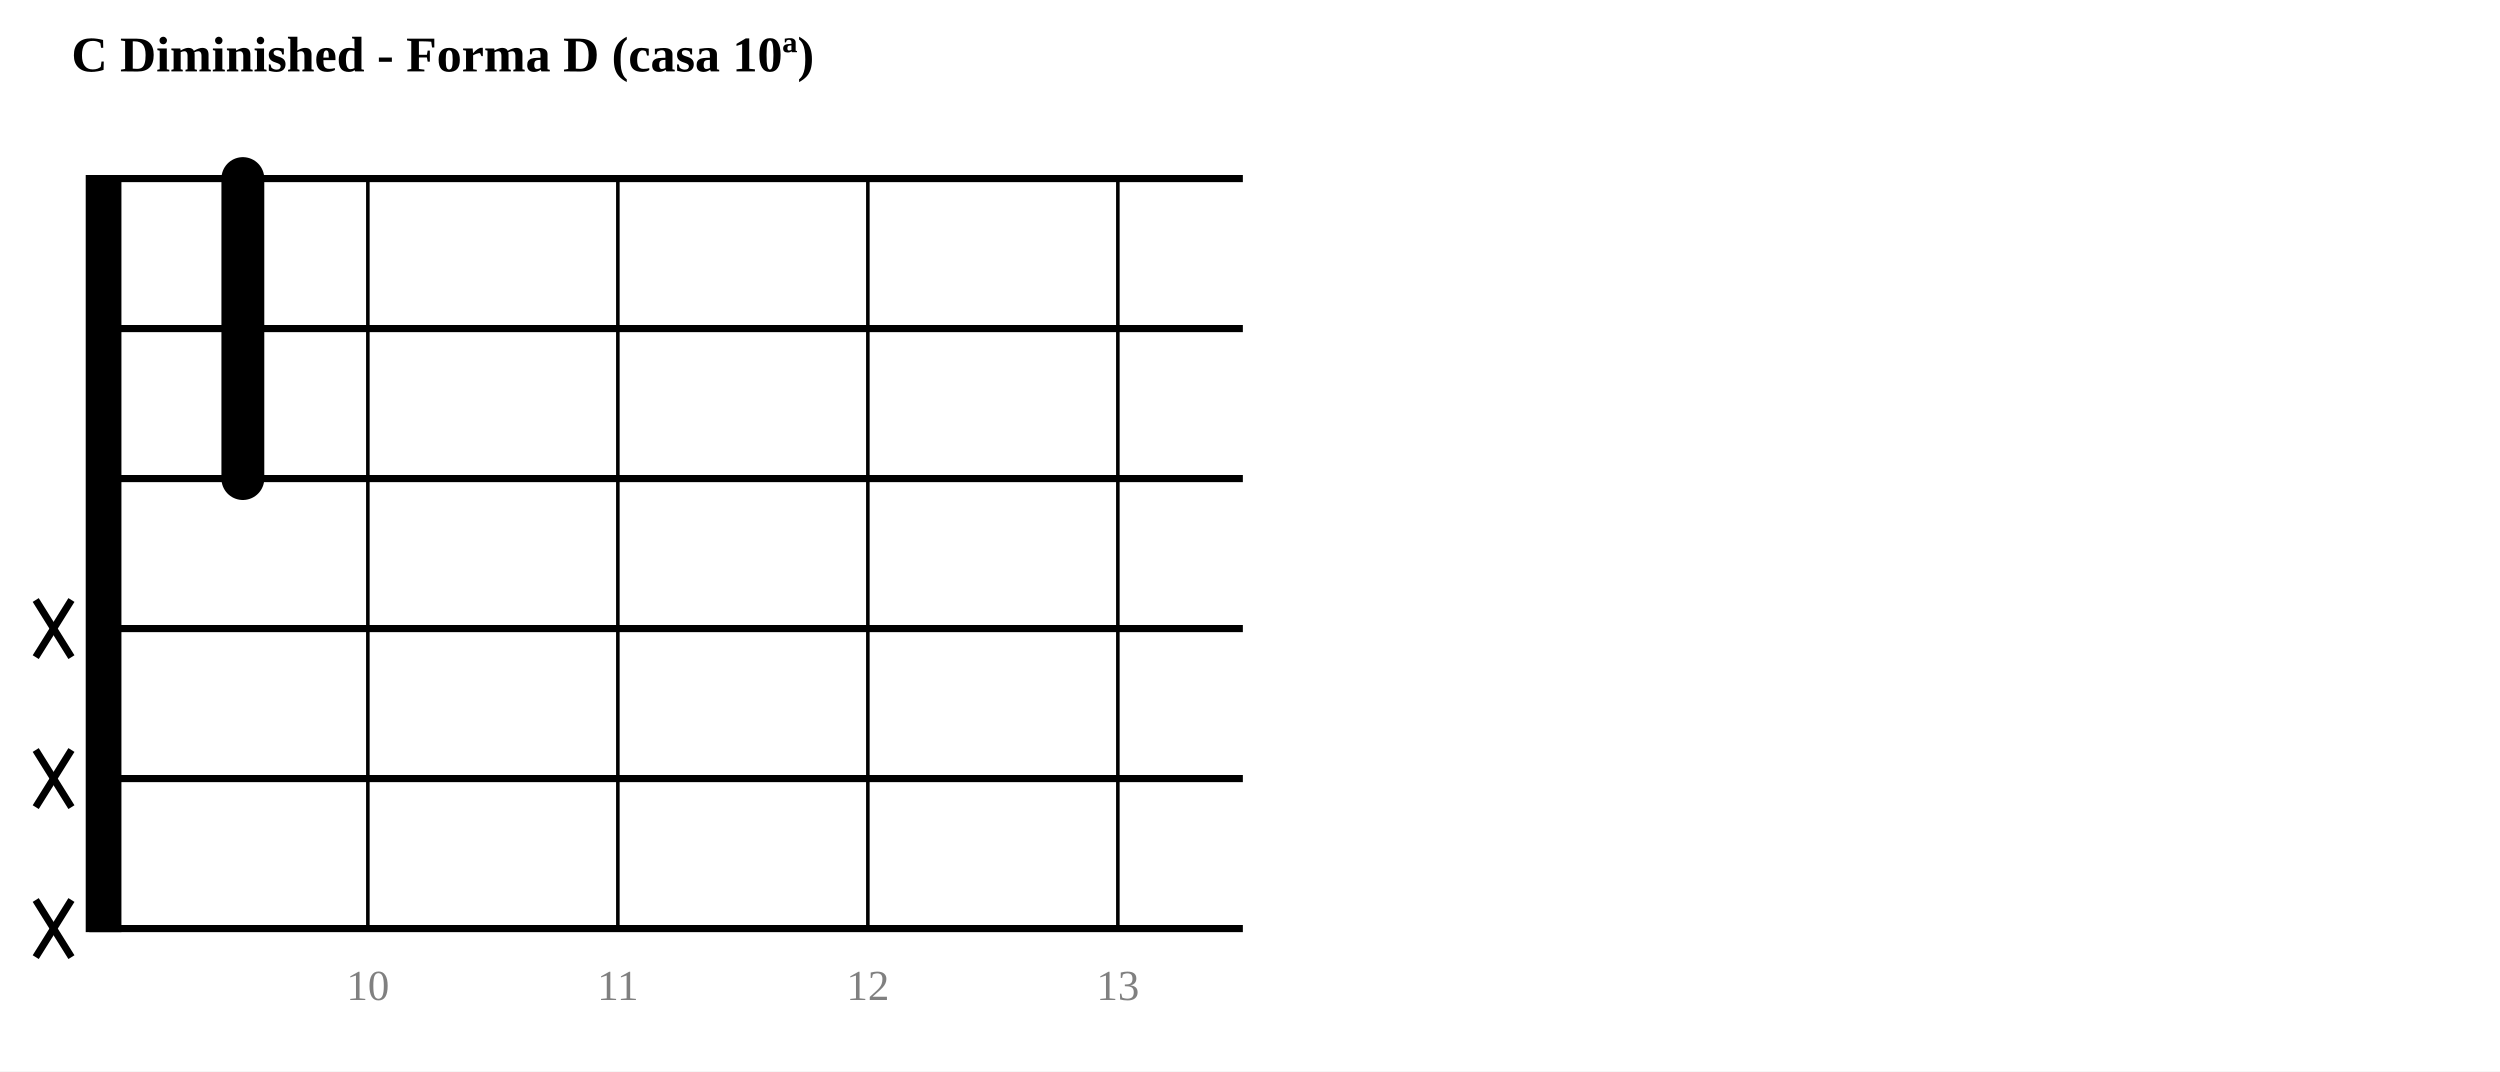
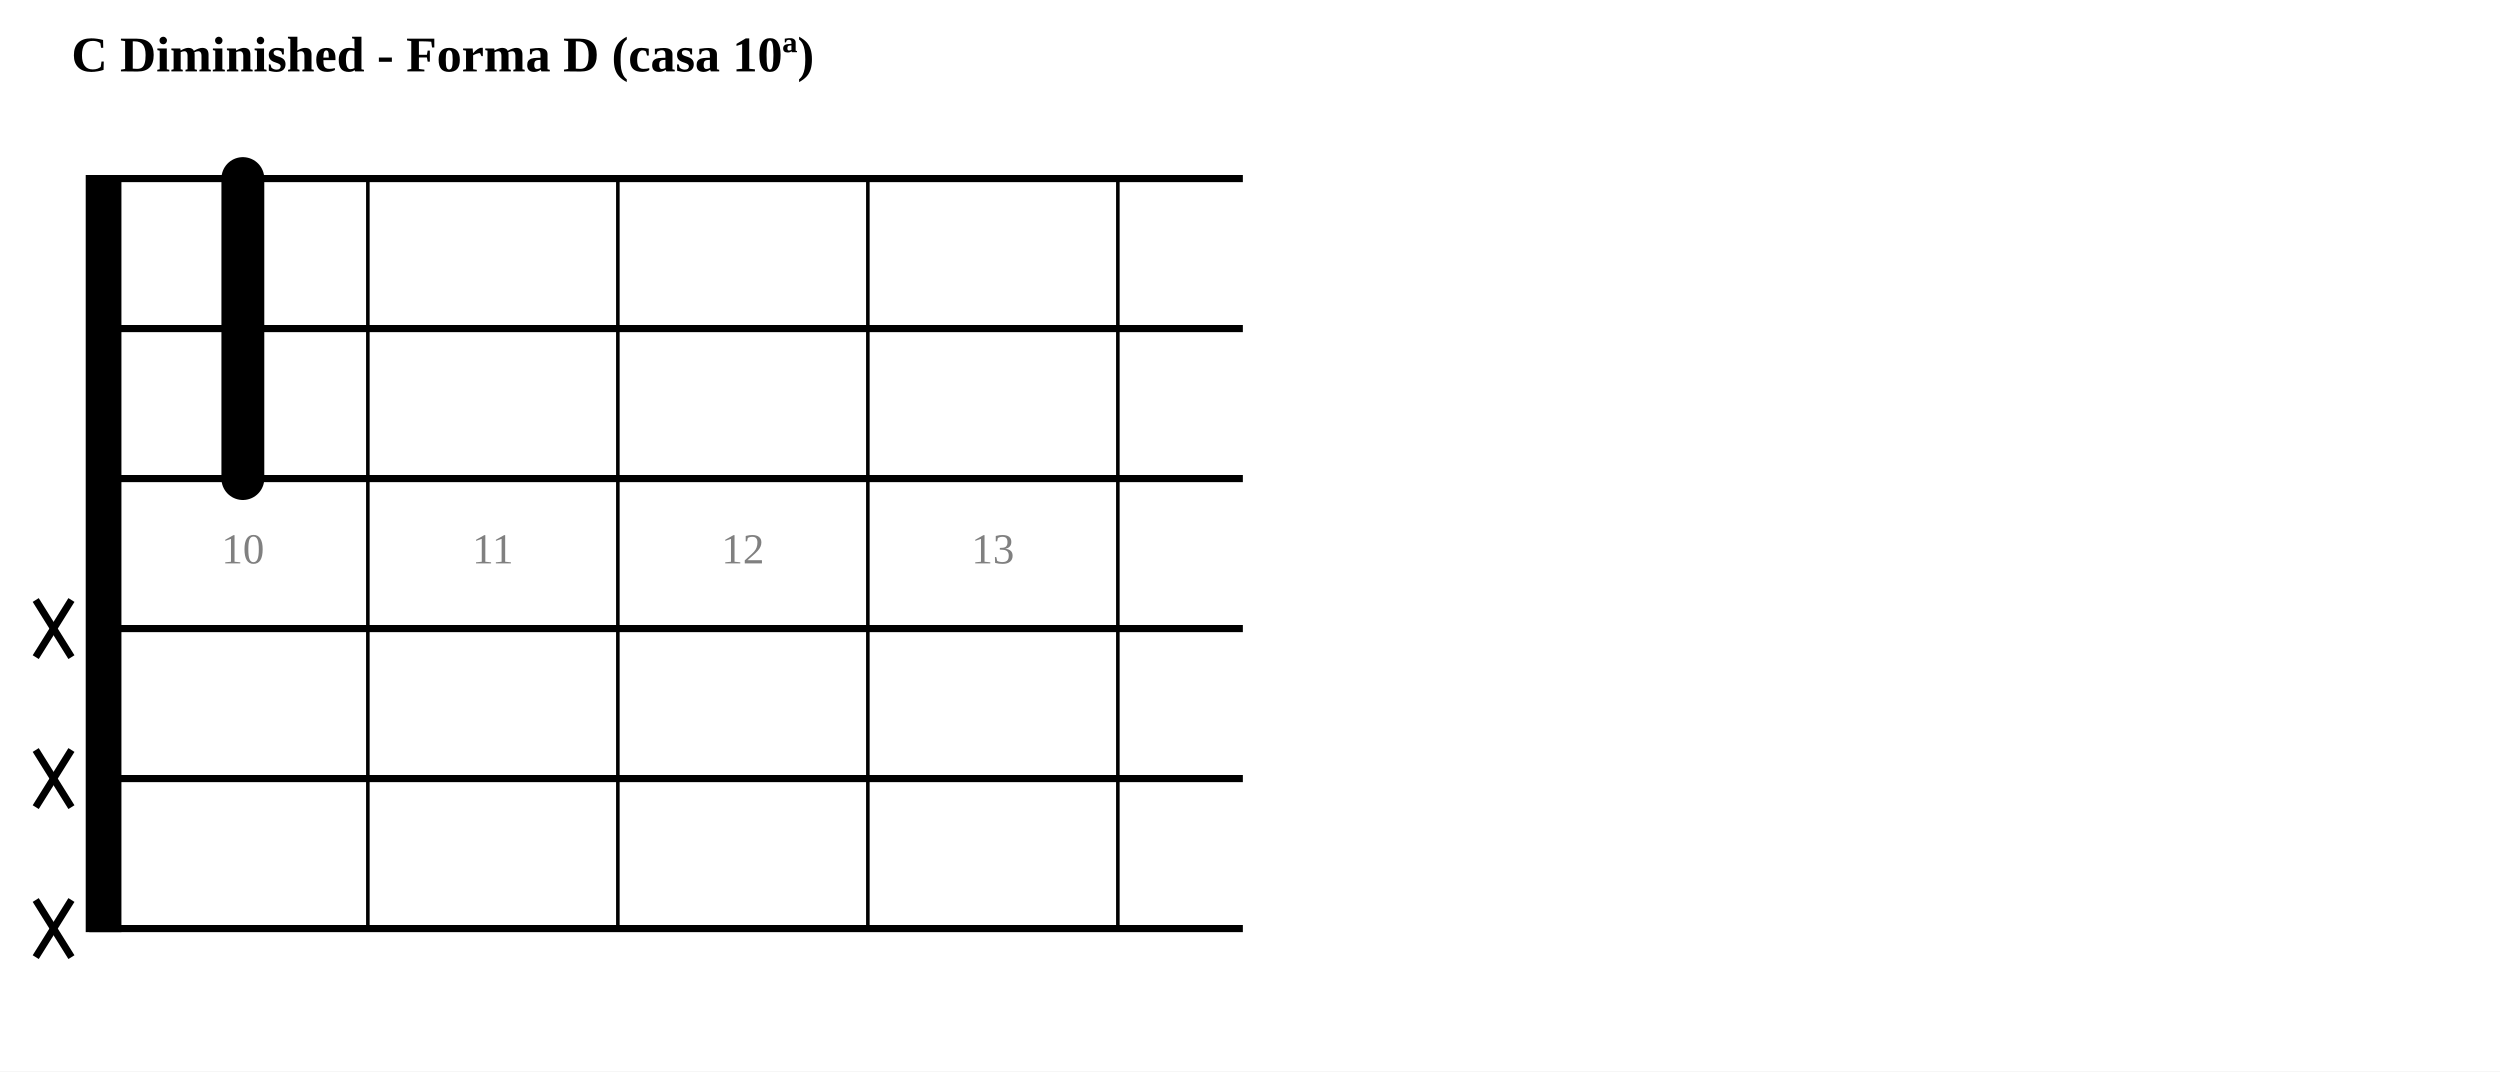
<svg xmlns="http://www.w3.org/2000/svg" width="700" height="300">
  <rect width="700" height="300" fill="white" />
  <text x="20" y="20" text-anchor="start" font-size="14" font-weight="bold">C Diminished - Forma D (casa 10ª)</text>
  <rect x="25" y="50" width="8" height="210.0" fill="black" stroke="black" stroke-width="2" />
  <line x1="25" y1="50.0" x2="348.0" y2="50.0" stroke="black" stroke-width="2" />
  <line x1="25" y1="92.0" x2="348.0" y2="92.0" stroke="black" stroke-width="2" />
  <line x1="25" y1="134.0" x2="348.0" y2="134.0" stroke="black" stroke-width="2" />
  <line x1="25" y1="176.0" x2="348.0" y2="176.0" stroke="black" stroke-width="2" />
  <line x1="25" y1="218.0" x2="348.0" y2="218.0" stroke="black" stroke-width="2" />
  <line x1="25" y1="260.0" x2="348.0" y2="260.0" stroke="black" stroke-width="2" />
  <line x1="103" y1="50" x2="103" y2="260.0" stroke="black" stroke-width="1" />
-   <text x="103" y="280.0" text-anchor="middle" font-size="12" fill="gray">10</text>
  <line x1="173" y1="50" x2="173" y2="260.0" stroke="black" stroke-width="1" />
-   <text x="173" y="280.0" text-anchor="middle" font-size="12" fill="gray">11</text>
  <line x1="243" y1="50" x2="243" y2="260.0" stroke="black" stroke-width="1" />
-   <text x="243" y="280.0" text-anchor="middle" font-size="12" fill="gray">12</text>
  <line x1="313" y1="50" x2="313" y2="260.0" stroke="black" stroke-width="1" />
-   <text x="313" y="280.0" text-anchor="middle" font-size="12" fill="gray">13</text>
+   <text x="68.0" y="155.0" text-anchor="middle" font-size="12" fill="gray" dominant-baseline="middle">10</text>
+   <text x="138.0" y="155.0" text-anchor="middle" font-size="12" fill="gray" dominant-baseline="middle">11</text>
+   <text x="208.0" y="155.0" text-anchor="middle" font-size="12" fill="gray" dominant-baseline="middle">12</text>
+   <text x="278.0" y="155.0" text-anchor="middle" font-size="12" fill="gray" dominant-baseline="middle">13</text>
  <line x1="68.0" y1="50.0" x2="68.0" y2="134.0" stroke="black" stroke-width="12" stroke-linecap="round" />
  <line x1="10" y1="168.0" x2="20" y2="184.0" stroke="black" stroke-width="2" />
  <line x1="20" y1="168.0" x2="10" y2="184.0" stroke="black" stroke-width="2" />
  <line x1="10" y1="210.0" x2="20" y2="226.0" stroke="black" stroke-width="2" />
  <line x1="20" y1="210.0" x2="10" y2="226.0" stroke="black" stroke-width="2" />
  <line x1="10" y1="252.0" x2="20" y2="268.0" stroke="black" stroke-width="2" />
  <line x1="20" y1="252.0" x2="10" y2="268.0" stroke="black" stroke-width="2" />
</svg>
